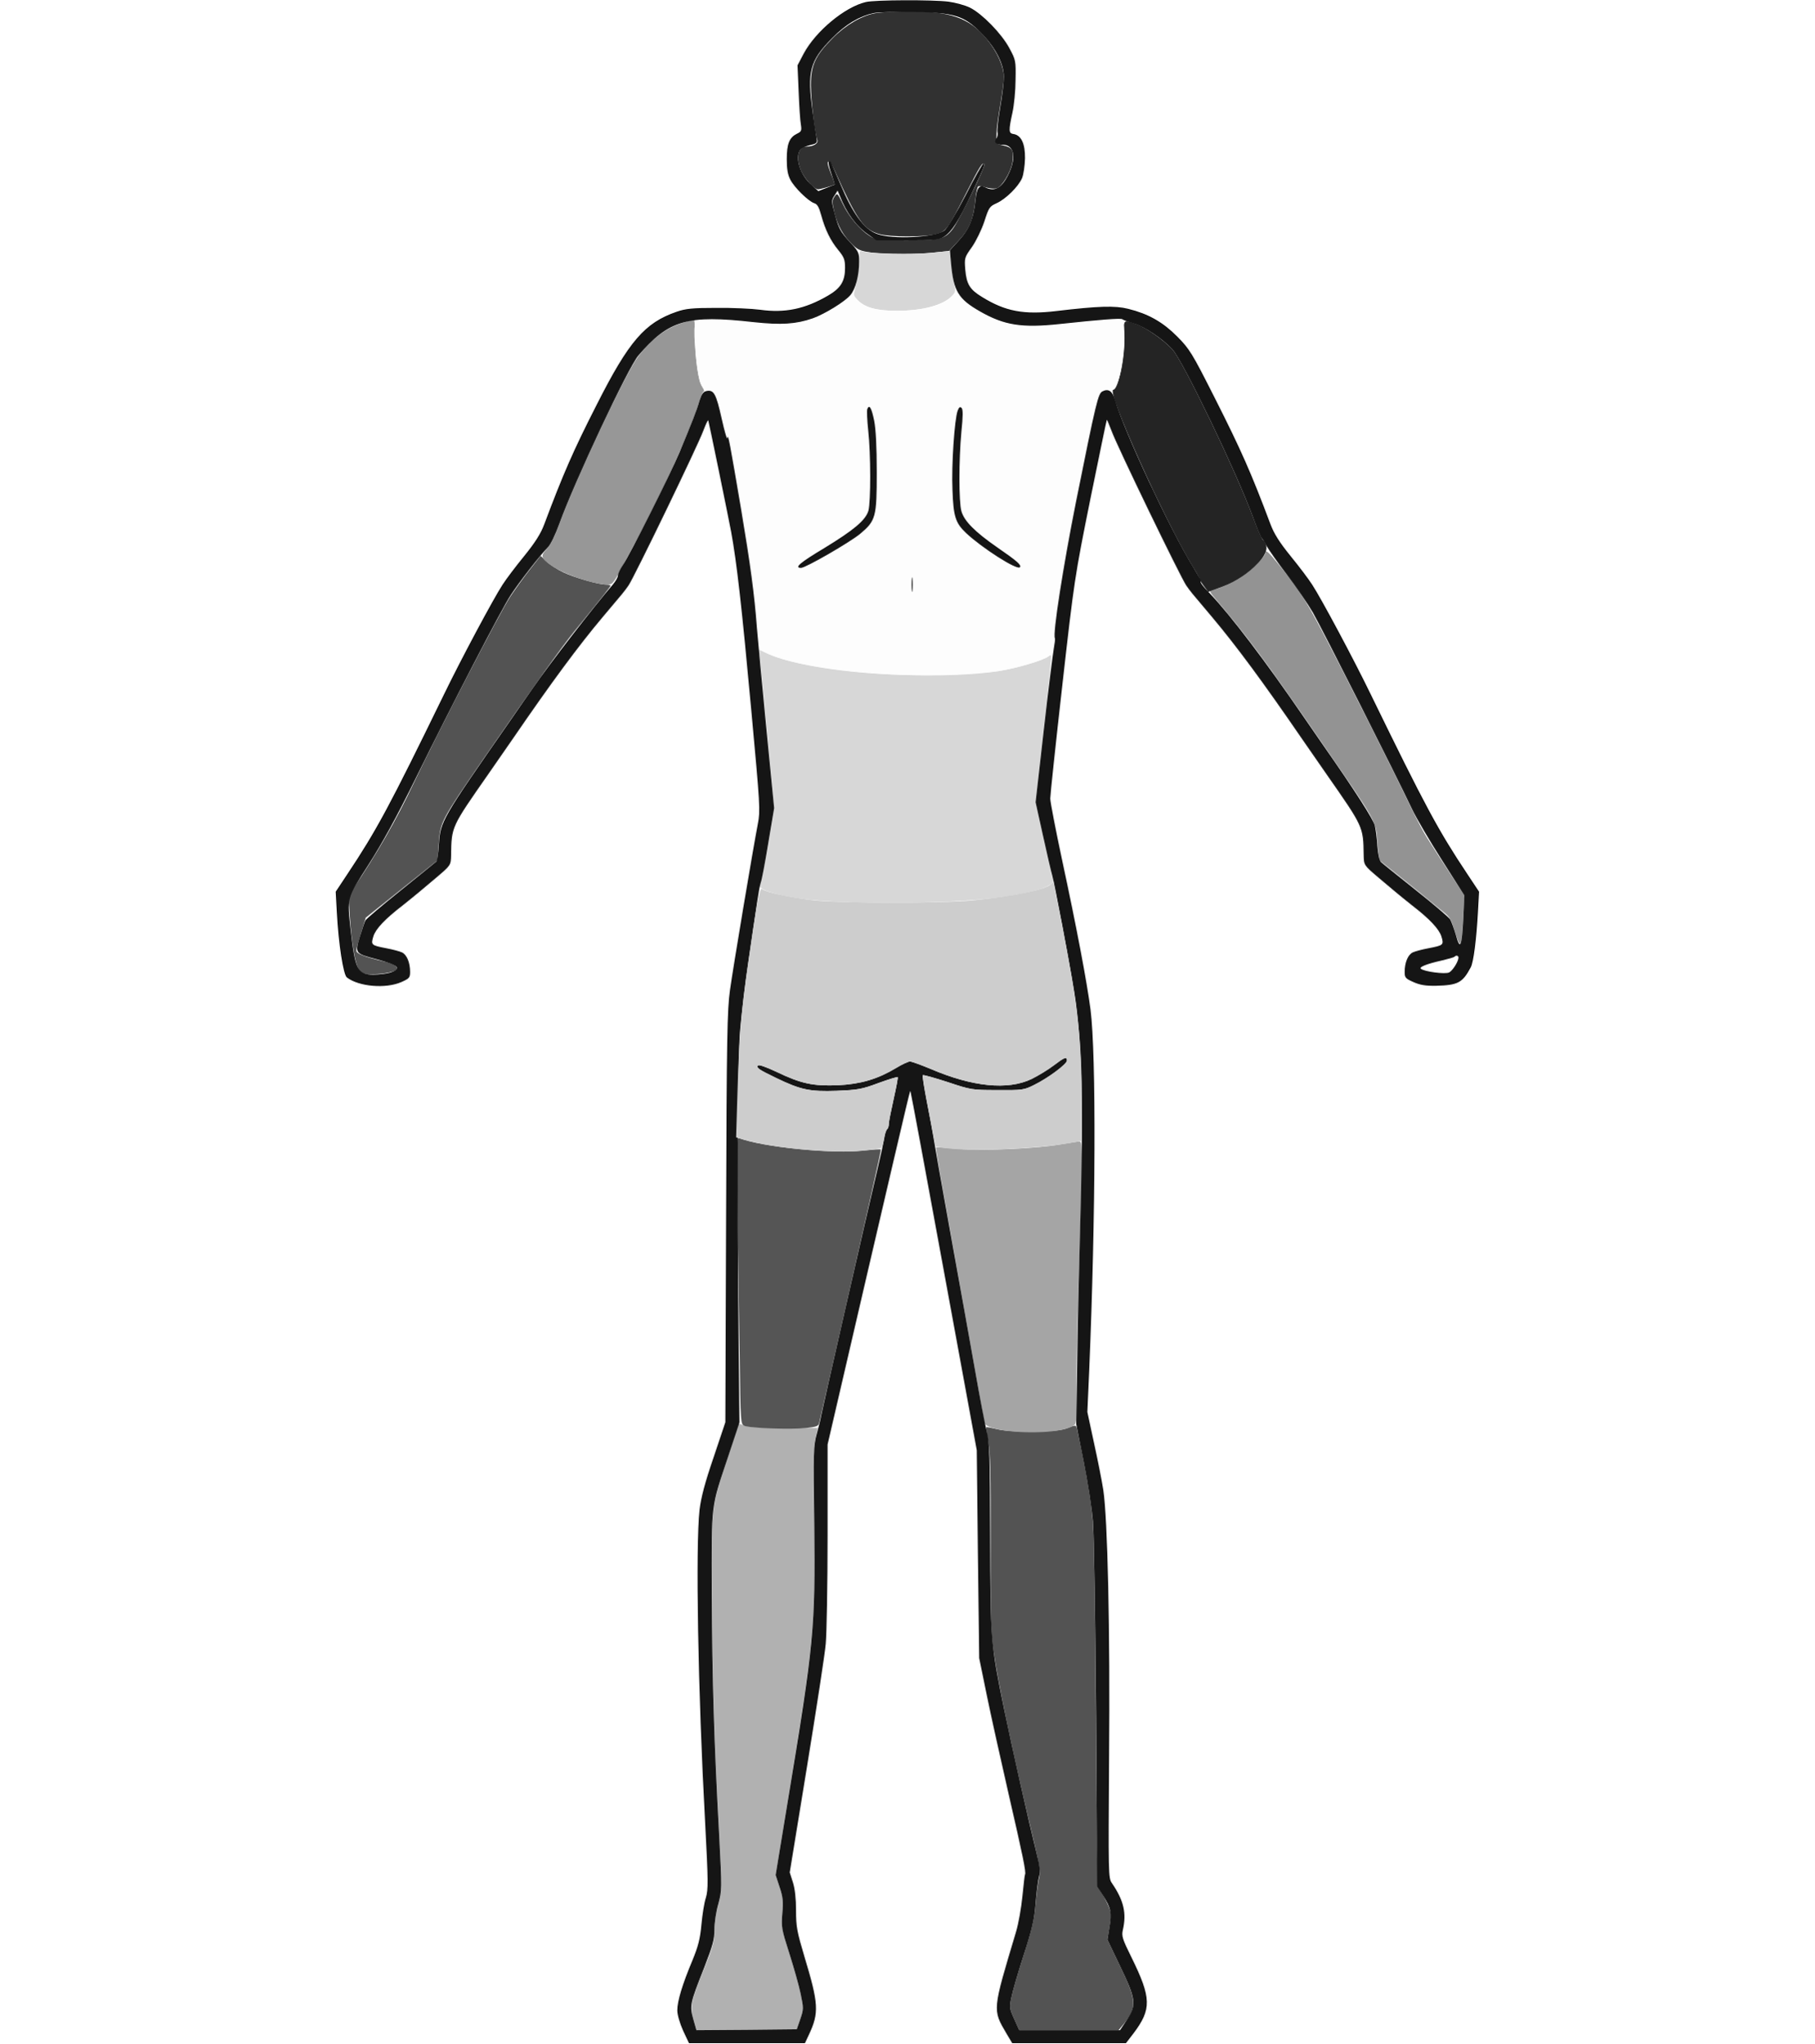
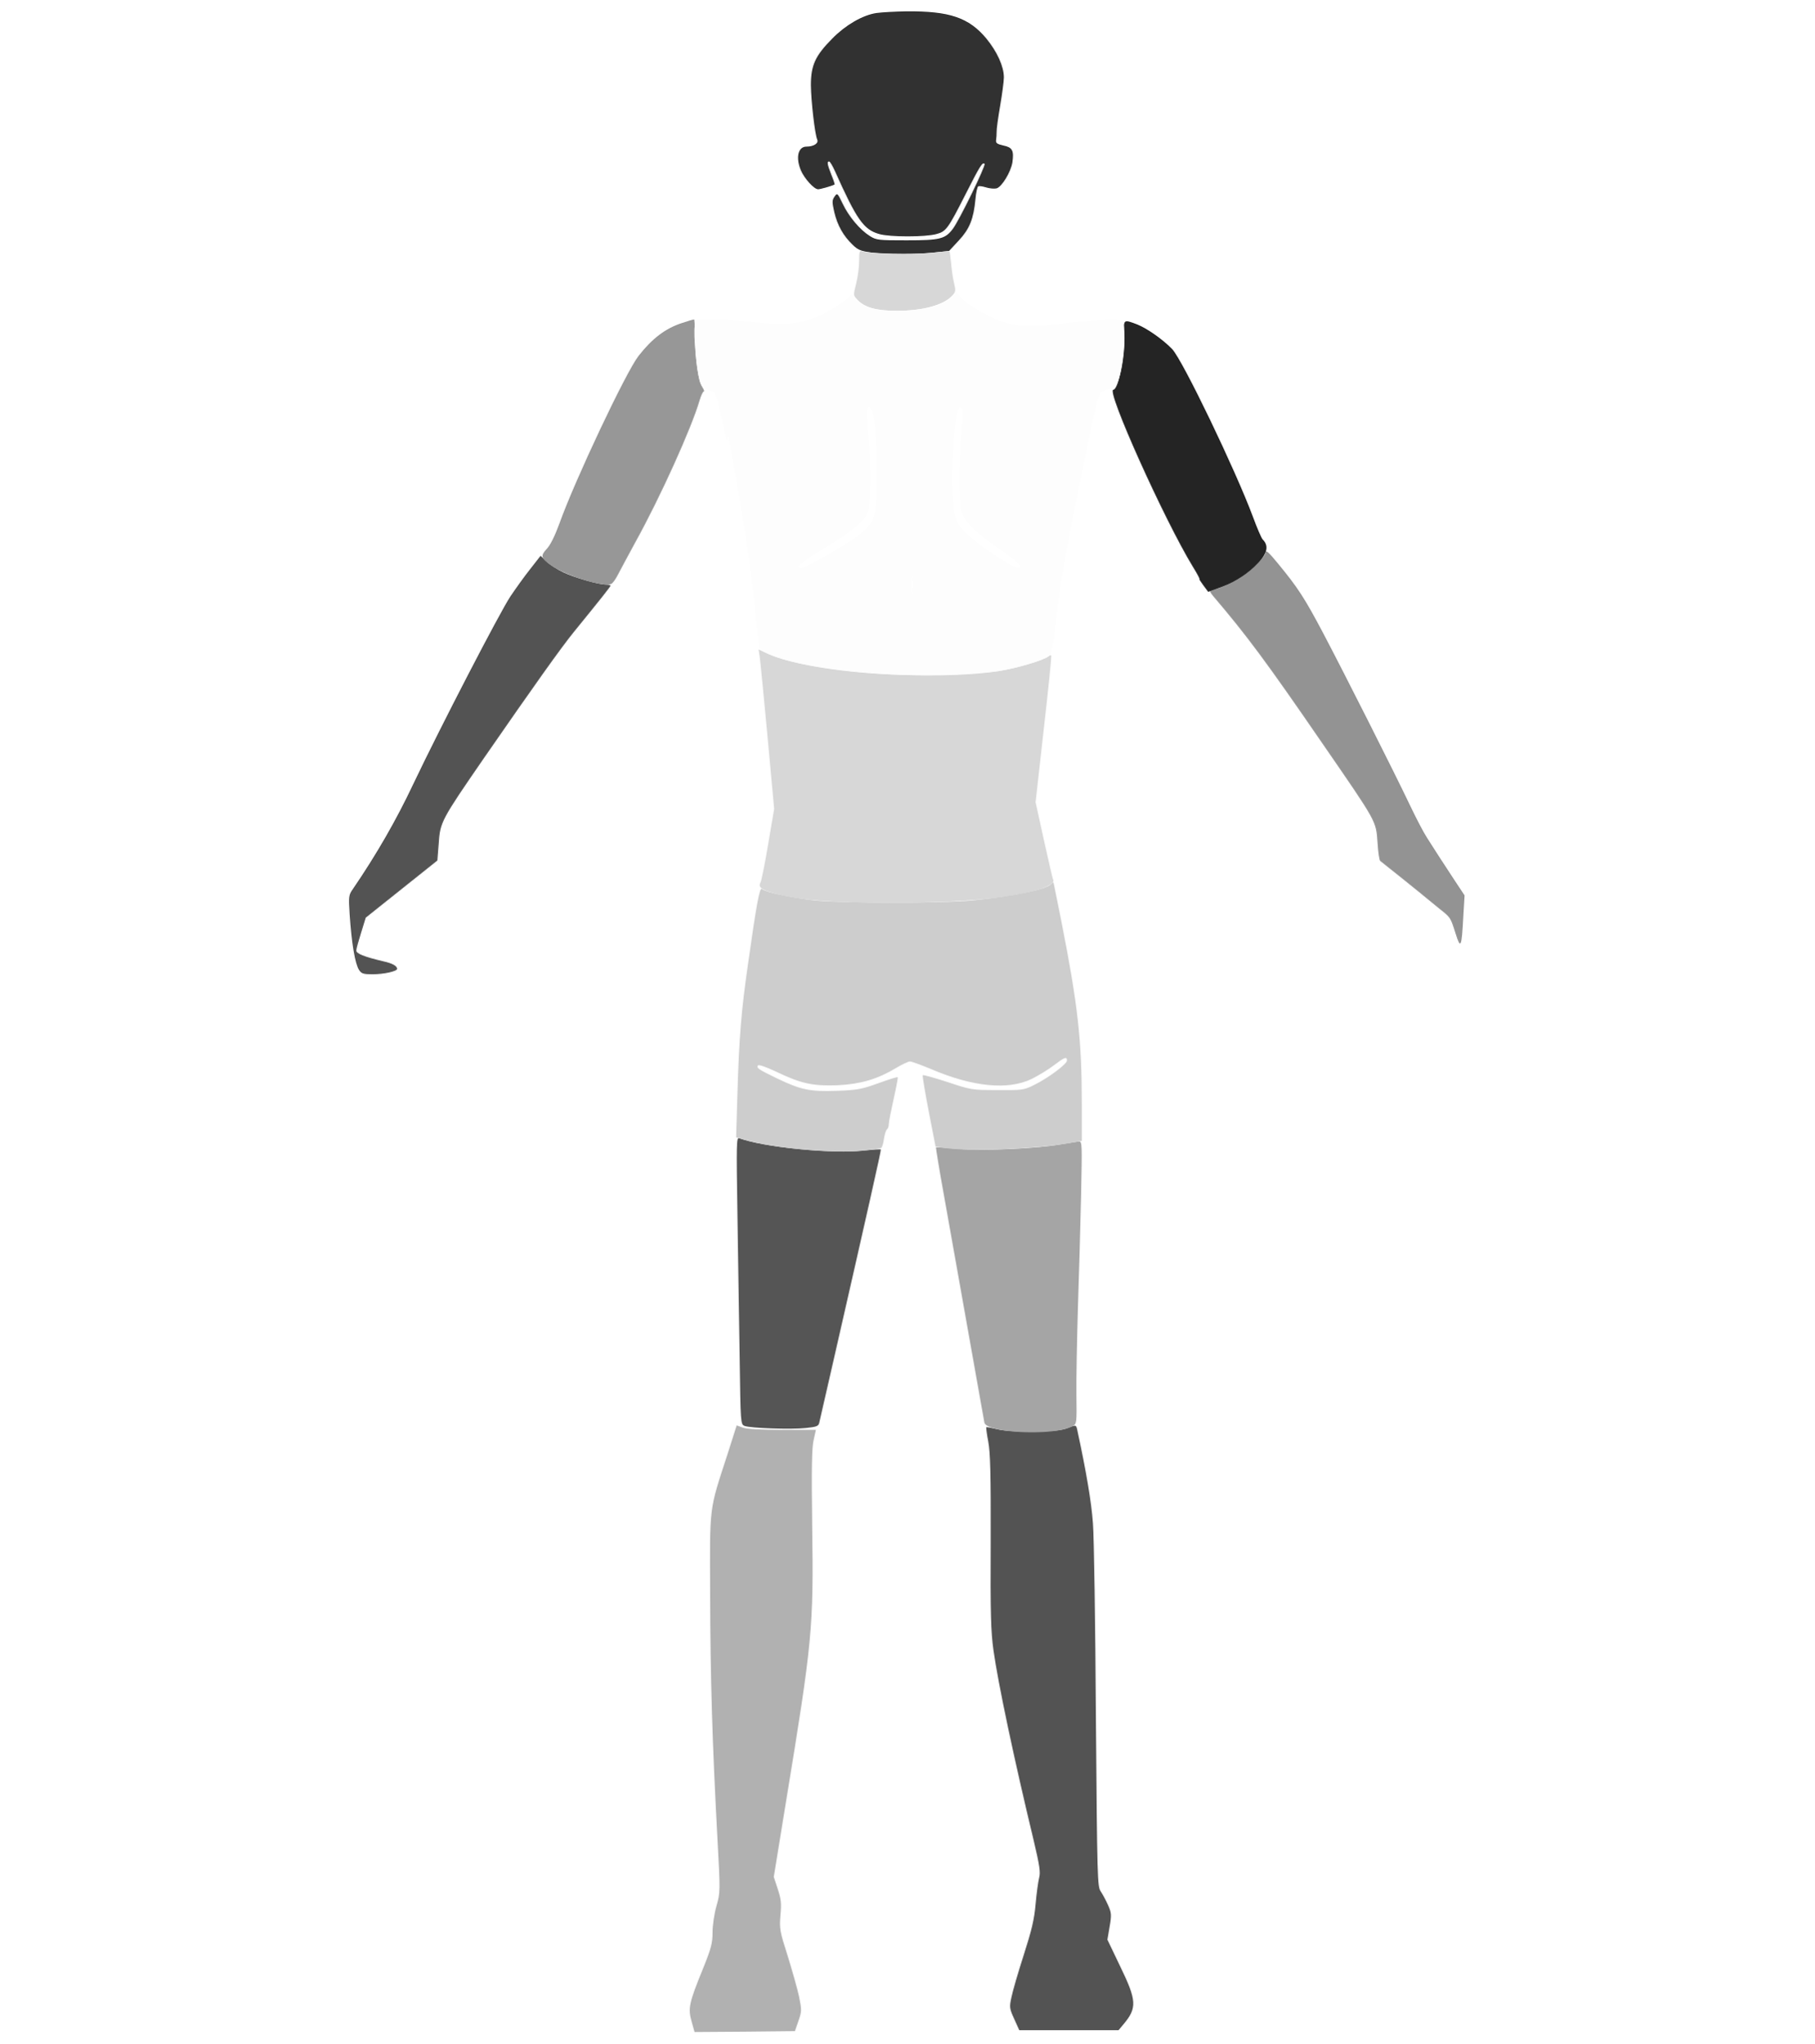
<svg xmlns="http://www.w3.org/2000/svg" width="978" height="1101" viewBox="0 0 978 1101" version="1.1">
  <path d="M 285.6 306.8 C 282.5 310.7 277.8 317.3 275.1 321.3 C 269.3 330 237.2 392 222.7 422.5 C 213.6 441.8 202.9 460.4 190.2 479 C 187.9 482.3 187.8 483 188.4 492.5 C 189.5 508.5 191.3 519.3 193.5 522.7 C 194.8 524.7 195.9 525 200.8 525 C 206.9 525 214 523.4 214 522.1 C 214 520.5 211.5 519.1 206.5 518 C 196.4 515.6 192 513.9 192 512.2 C 192 511.3 193.2 507 194.6 502.6 L 197.1 494.5 L 216.4 479.1 L 235.7 463.7 L 236.4 454.8 C 237.2 442.9 237.6 442.2 260.8 408.5 C 288 369.2 302.3 349.1 309.2 340.6 C 324.5 321.8 329 316.1 329 315.6 C 329 315.3 327.9 315 326.7 315 C 322.6 315 309.7 311.3 303.6 308.4 C 300.4 306.9 296.3 304.3 294.6 302.6 L 291.3 299.5 L 285.6 306.8" stroke="none" fill="#535353" id="MACRO_BP_FOREARM" fill-rule="evenodd" />
  <path d="M 574.5 769.8 C 569.2 771.9 544.8 772.1 537.2 770.1 C 534.3 769.4 531.7 768.9 531.5 769.1 C 531.4 769.3 531.8 772.9 532.6 776.9 C 533.7 782.8 534 794.4 533.9 830.9 C 533.7 869.8 534 879.4 535.4 889.3 C 537.9 907.3 546.7 948.7 557.1 991.9 C 560.3 1005.5 560.8 1008.9 560 1011.9 C 559.5 1013.9 558.6 1020.3 558.1 1026 C 557.4 1034.3 556 1040.1 551.7 1053.5 C 548.7 1062.8 545.7 1073.1 545.1 1076.2 C 543.9 1081.6 544 1082.3 546.6 1088 L 549.3 1094 L 576 1094 L 602.8 1094 L 605.4 1090.9 C 612.9 1082 612.7 1078.1 603.5 1059.2 L 596.8 1045.2 L 598 1038.2 C 599.1 1031.8 599 1030.7 597.1 1026.5 C 596 1024 594.2 1020.7 593.2 1019.2 C 591.4 1016.6 591.3 1012.6 590.6 925.5 C 590.3 875.5 589.6 828.3 589 820.8 C 588.2 809.5 585.4 792.9 580.5 770.3 C 579.9 767.7 579.9 767.7 574.5 769.8" stroke="none" id="MACRO_BP_LOWER_LEG" fill="#535353" fill-rule="evenodd" />
-   <path d="M 367.7 174 C 358.8 176.8 351.4 182.4 344.1 191.8 C 337.3 200.5 309.8 258.8 301.5 282 C 299.1 288.6 296.6 293.7 294.7 295.7 C 291.1 299.5 291.5 300.9 297.2 304.8 C 305.4 310.3 324.9 316.4 329.3 314.7 C 330.2 314.4 331.9 311.9 333.2 309.3 C 334.6 306.7 338.7 298.9 342.5 292 C 355.9 267.8 372.7 230.6 377 215.8 C 377.8 213.1 378.8 211 379.2 211 C 379.7 211 379.4 210 378.6 208.8 C 376.4 205.3 374.7 194.6 374.6 182.8 C 374.6 176.8 374.3 172 374 172.1 C 373.7 172.1 370.9 172.9 367.7 174" stroke="none" fill="#979797" fill-rule="evenodd" />
-   <path d="M 393 782.8 C 383 813.5 383.5 809.6 383.7 858.5 C 383.8 903.3 384.9 939 387.6 989.1 C 389.2 1018.5 389.2 1018.7 387.1 1026.1 C 385.9 1030.3 385 1036.6 385 1040.3 C 385 1046 384.3 1048.8 379.9 1059.7 C 372.3 1078.3 371.7 1081.2 373.7 1088.3 L 375.3 1094 L 402.3 1093.8 L 429.4 1093.5 L 431.3 1088 C 433.1 1082.8 433.1 1082.2 431.6 1074.8 C 430.7 1070.6 427.9 1060.8 425.5 1053 C 421.2 1039.6 421 1038.3 421.6 1031 C 422.2 1024.6 421.9 1022.2 420.1 1016.8 L 418 1010.4 L 424.5 970.4 C 438.8 883.4 439.5 876.3 438.7 821.4 C 438.3 790.4 438.5 778.9 439.5 774.9 L 440.7 769.5 L 422.6 769.5 C 411.1 769.5 403.3 769.1 401.3 768.3 L 398 767.1 L 393 782.8" stroke="none" fill="#b1b1b1" fill-rule="evenodd" id="MACRO_BP_LOWER_LEG" />
+   <path d="M 367.7 174 C 358.8 176.8 351.4 182.4 344.1 191.8 C 337.3 200.5 309.8 258.8 301.5 282 C 299.1 288.6 296.6 293.7 294.7 295.7 C 291.1 299.5 291.5 300.9 297.2 304.8 C 305.4 310.3 324.9 316.4 329.3 314.7 C 330.2 314.4 331.9 311.9 333.2 309.3 C 334.6 306.7 338.7 298.9 342.5 292 C 355.9 267.8 372.7 230.6 377 215.8 C 377.8 213.1 378.8 211 379.2 211 C 379.7 211 379.4 210 378.6 208.8 C 376.4 205.3 374.7 194.6 374.6 182.8 C 374.6 176.8 374.3 172 374 172.1 C 373.7 172.1 370.9 172.9 367.7 174" stroke="none" fill="#979797" fill-rule="evenodd" id="MACRO_BP_UPPER_ARM" />
+   <path d="M 392 783.8 C 382 814.5 382.5 810.6 382.7 859.5 C 382.8 904.3 383.9 940 386.6 990.1 C 388.2 1019.5 388.2 1019.7 386.1 1027.1 C 384.9 1031.3 384 1037.6 384 1041.3 C 384 1047 383.3 1049.8 378.9 1060.7 C 371.3 1079.3 370.7 1082.2 372.7 1089.3 L 374.3 1095 L 401.3 1094.8 L 428.4 1094.5 L 430.3 1089 C 432.1 1083.8 432.1 1083.2 430.6 1075.8 C 429.7 1071.6 426.9 1061.8 424.5 1054 C 420.2 1040.6 420 1039.3 420.6 1032 C 421.2 1025.6 420.9 1023.2 419.1 1017.8 L 417 1011.4 L 423.5 971.4 C 437.8 884.4 438.5 877.3 437.7 822.4 C 437.3 791.4 437.5 779.9 438.5 775.9 L 439.7 770.5 L 421.6 770.5 C 410.1 770.5 402.3 770.1 400.3 769.3 L 397 768.1 L 392 783.8" stroke="none" fill="#b1b1b1" fill-rule="evenodd" id="MACRO_BP_LOWER_LEG" />
  <path d="M 682 297.9 C 682 299.9 674.5 307.3 668.7 311.1 C 665.5 313.2 660.5 315.6 657.7 316.6 C 654.8 317.5 652.4 318.4 652.2 318.5 C 652 318.7 652.7 319.9 653.8 321.2 C 671.8 342.3 682.3 356.4 712.6 400.5 C 742.5 443.9 741.5 442.1 742.4 454.4 C 742.7 459.4 743.4 463.6 743.8 463.9 C 744.8 464.6 769.3 484.3 770 485 C 770.3 485.3 772.8 487.3 775.5 489.5 C 781.8 494.5 781.6 494.1 784.4 502.9 C 787.2 511.8 787.7 510.7 788.6 494 L 789.3 482.5 L 784 474.5 C 781.1 470.1 777.3 464.3 775.5 461.5 C 773.8 458.8 770.9 454.3 769.1 451.5 C 767.3 448.8 763.3 441.1 760.2 434.6 C 751.6 416.5 724.6 363 713 341 C 703.1 322.3 699.5 316.7 688.6 303.5 C 683.6 297.4 682 296 682 297.9" stroke="none" fill="#939393" fill-rule="evenodd" id="MACRO_BP_FOREARM" />
  <path d="M 472.4 7 C 465 8.1 455.7 13.4 448.4 20.9 C 439.3 30.1 437 35.2 437 45.9 C 437.1 54.6 439.1 72.1 440.4 75.2 C 441.3 77.2 438.5 79 434.6 79 C 430.1 79 428.7 84.9 431.6 91.8 C 433.4 96.1 438.7 102 440.9 102 C 442 102 448.4 100.2 449.8 99.4 C 449.9 99.3 449.2 96.9 448 94.1 C 445.8 88.5 445.6 87 446.8 87 C 447.3 87 448.7 89.4 450 92.3 C 461.7 118.4 465.4 123.7 473.8 126.1 C 479.5 127.8 498.8 127.8 504.7 126.1 C 509.9 124.7 510.9 123.3 520.5 104.4 C 528.2 89.2 529.5 87.2 530.6 88.3 C 531.4 89.1 516.9 118.9 513.5 123.3 C 509.4 128.8 506.5 129.5 488.5 129.5 C 473.5 129.5 472.3 129.4 468.8 127.2 C 463.5 123.9 457.4 116.7 454.1 109.7 C 451.3 103.9 451.2 103.8 449.7 106 C 448.4 107.9 448.4 108.9 449.6 114.3 C 451.3 121.5 454.5 127.1 459.4 131.8 C 462.3 134.7 464 135.3 469.7 136.1 C 478.2 137.2 493 137.2 503.5 136.1 L 511.5 135.2 L 516.7 129.6 C 522.5 123.4 524.7 118 525.7 107.2 C 526 103.8 526.7 100.7 527.2 100.4 C 527.6 100.1 529.6 100.4 531.5 101 C 533.4 101.6 535.9 101.8 537.1 101.5 C 540 100.6 544.8 92.6 545.6 87.5 C 546.5 81.1 545.6 79.4 540.7 78.4 C 537.3 77.6 536.6 77.1 536.8 75.5 C 537 74.4 537.1 72.4 537.1 71.1 C 537 69.8 537.9 63.4 539 57 C 540.1 50.6 541 43.7 541 41.7 C 541 35.8 537.4 27.9 531.6 20.8 C 522.2 9.5 511.7 5.9 488.5 6.1 C 482.4 6.2 475.2 6.6 472.4 7" stroke="none" fill="#313131" fill-rule="evenodd" id="MACRO_BP_FACE" />
  <path d="M 397.4 653.6 C 397.7 676.1 398.3 710.9 398.6 731 C 399.1 767.3 399.1 767.5 401.3 768.4 C 404.4 769.6 426.5 770.4 434.4 769.5 C 440.1 768.9 441.1 768.5 441.5 766.7 C 441.8 765.5 445.2 750.6 449.1 733.5 C 467.6 652.4 475 619.6 474.7 619.4 C 474.5 619.2 470.2 619.5 465 620 C 447.8 621.8 410.8 618.1 398.3 613.3 C 396.9 612.7 396.8 616.5 397.4 653.6" stroke="none" fill="#555555" fill-rule="evenodd" id="MACRO_BP_UPPER_LEG" />
  <path d="" stroke="none" fill="#c7c7c7" fill-rule="evenodd" />
  <path d="M 463 140.6 C 463 143.8 462.3 149.2 461.4 152.8 C 459.8 159.1 459.8 159.2 462 161.6 C 466 165.7 472.4 167.5 483.5 167.5 C 497.7 167.4 508.6 164.4 513.4 159.1 C 515 157.3 515.1 156.5 514.2 152.8 C 513.6 150.4 512.9 145.6 512.6 142.1 C 512.2 138.6 511.9 135.6 511.7 135.4 C 511.6 135.3 507.2 135.6 502 136.2 C 492.5 137.2 468 136.7 464.7 135.4 C 463.2 134.9 463 135.5 463 140.6" stroke="none" fill="#d7d7d7" id="MACRO_BP_NECK" fill-rule="evenodd" />
  <path d="M 409.4 353.8 C 409.7 355.8 411.6 375.1 413.6 396.7 L 417.2 435.9 L 414 454.7 C 412.3 465 410.4 474.3 409.9 475.4 C 408.3 478.2 410.4 479.7 419.2 481.9 C 432.1 485.2 449.5 486.5 481.5 486.4 C 518.3 486.4 543.5 484.1 559.7 479.4 C 564.9 477.9 568.4 475.5 567.6 474.1 C 567.3 473.7 565.1 464.1 562.6 452.8 L 558.1 432.3 L 562.5 392.9 C 565 371.3 566.8 353.4 566.5 353.2 C 566.3 352.9 565.5 353.2 564.8 353.8 C 562.3 355.8 547.9 360.1 538.3 361.6 C 532.9 362.4 519.5 363.4 508.5 363.7 C 471.4 364.8 431.4 360 414.2 352.4 L 408.8 350 L 409.4 353.8" stroke="none" id="MACRO_BP_ABDOMEN" fill="#d7d7d7" fill-rule="evenodd" />
-   <path d="" stroke="none" fill="#2b2b2b" fill-rule="evenodd" />
-   <path d="" stroke="none" fill="#d2d2d2" fill-rule="evenodd" />
-   <path d="M 572.5 616.5 C 559.6 618.9 529.7 620.3 516.6 619.1 C 510 618.5 504.5 618.1 504.4 618.3 C 504.3 618.4 506.1 629.8 508.6 643.5 C 517.2 691.8 530.1 764.5 530.5 766.6 C 531.7 772.3 568.2 773.9 577.9 768.6 C 580.3 767.3 580.3 767.2 580.1 751.4 C 580 742.7 580.4 721.8 580.9 705 C 581.5 688.2 582.2 661.1 582.6 644.8 C 583.2 616.1 583.2 615 581.4 615.1 C 580.3 615.2 576.4 615.8 572.5 616.5" stroke="none" fill="#a5a5a5" fill-rule="evenodd" />
+   <path d="M 572.5 616.5 C 559.6 618.9 529.7 620.3 516.6 619.1 C 510 618.5 504.5 618.1 504.4 618.3 C 504.3 618.4 506.1 629.8 508.6 643.5 C 517.2 691.8 530.1 764.5 530.5 766.6 C 531.7 772.3 568.2 773.9 577.9 768.6 C 580.3 767.3 580.3 767.2 580.1 751.4 C 580 742.7 580.4 721.8 580.9 705 C 581.5 688.2 582.2 661.1 582.6 644.8 C 583.2 616.1 583.2 615 581.4 615.1 C 580.3 615.2 576.4 615.8 572.5 616.5" stroke="none" fill="#a5a5a5" id="MACRO_BP_UPPER_LEG" fill-rule="evenodd" />
  <path d="M 605.8 180.2 C 606.4 191.4 602.7 210 600 210 C 595.9 210 627.6 280.4 642.8 305.3 C 645.1 309 646.7 312 646.4 312 C 646.1 312 647.1 313.5 648.5 315.4 L 651.1 318.9 L 656.7 316.9 C 664 314.4 670.3 310.7 675.8 305.6 C 682.8 299.1 684.3 294.5 680.5 290.7 C 679.8 290 677.4 284.4 675.2 278.4 C 665.9 253.4 637.4 194.1 631.7 188.1 C 626.7 182.9 618.1 176.9 612.8 174.8 C 605.4 172 605.5 172 605.8 180.2" stroke="none" fill="#242424" id="MACRO_BP_UPPERARM" fill-rule="evenodd" />
  <path d="M 513.4 159.2 C 508.6 164.4 497.6 167.4 483.5 167.5 C 471.9 167.5 465.5 165.6 461.6 161 C 459.4 158.3 459.1 158.2 457.8 159.7 C 455.6 162.4 445.1 168.8 439.4 171 C 429.4 174.7 421.6 175.3 406.6 173.6 C 399.2 172.7 389 172 384.1 172 L 375.1 172 L 374.4 175.8 C 373.6 179.8 375.4 199.2 377 205.1 C 377.8 208 378.8 209 381.9 210.2 C 385.8 211.7 385.8 211.8 387.9 221.1 C 389 226.3 390.4 232.3 390.9 234.5 C 391.6 237.6 391.8 237.9 392 236 C 392.3 232.7 392.9 235.8 399 272 C 403.3 297.2 405.2 311.4 408.6 344.8 C 409.2 350.2 409.2 350.2 414.3 352.5 C 436.6 362.3 502.5 367.2 538.2 361.6 C 548.2 360 562.1 355.9 565.3 353.5 C 566.9 352.4 567.6 348.6 569.6 330.8 C 571.3 315.2 574.2 298.4 580.4 268 C 592.2 210.1 591.6 212.3 595 210.5 C 596.6 209.7 598.5 209.3 599.3 209.6 C 602.3 210.7 606 195.4 606 182.1 C 606 177.9 605.6 173.9 605.1 173.1 C 604.1 171.5 591.2 172.1 570 174.6 C 556 176.3 547.8 175.9 539.2 172.9 C 531.8 170.4 520.9 163.8 517.7 160.1 L 515.2 157.1 L 513.4 159.2 M 467.5 220.3 C 467.1 221.1 467.3 226.7 467.9 232.6 C 469.3 246.2 469.3 270.3 468 275.2 C 466.5 280.3 460.2 285.6 444.1 295.4 C 431 303.3 427.8 306 431.7 306 C 434.3 306 457.8 292.4 463.5 287.7 C 472 280.5 472.5 278.7 472.5 254 C 472.4 233.4 471.3 221.9 469 219.6 C 468.4 219 467.8 219.2 467.5 220.3 M 516.1 221.3 C 514.4 225.8 512.7 249.8 513.2 263.4 C 513.8 278.3 514.8 281.6 520.6 287.2 C 529.2 295.3 548 307.3 549.6 305.7 C 550.8 304.6 547.9 302.1 537.4 294.9 C 525.6 286.8 519.6 280.8 518.1 275.4 C 516.7 270.3 516.7 249.3 518.1 233.4 C 518.9 224.4 518.9 220.5 518.2 219.8 C 517.4 219 516.8 219.4 516.1 221.3 M 491.3 315 C 491.3 319.7 491.5 321.6 491.7 319.3 C 491.9 316.9 491.9 313.1 491.7 310.8 C 491.5 308.4 491.3 310.3 491.3 315" stroke="none" fill="#fdfdfd" id="MACRO_BP_CHEST" fill-rule="evenodd" />
-   <path d="" stroke="none" fill="#898989" fill-rule="evenodd" />
-   <path d="" stroke="none" fill="#4e4e4e" fill-rule="evenodd" />
-   <path d="M 466.6 1.1 C 455.2 3.8 439.6 16.8 433.1 28.9 L 429.8 35.2 L 430.4 49.4 C 430.7 57.1 431.2 65.1 431.6 67.1 C 432.1 70.4 431.9 70.9 429.4 72.1 C 425.4 74.1 424 77.5 424 85.8 C 424 91 424.5 94.1 425.9 96.8 C 428.1 101.1 435.6 108.4 438.8 109.5 C 440.4 109.9 441.4 111.7 442.5 115.8 C 444.7 123.8 447.5 129.6 451.8 134.8 C 454.9 138.6 455.4 139.9 455.4 144.4 C 455.4 151.5 453.1 155.3 446.2 159.3 C 433.8 166.5 423 168.8 409.6 166.9 C 405.1 166.3 394.5 165.8 386 165.9 C 373.1 165.9 369.5 166.3 364.6 168 C 347.5 173.9 338.9 183.8 321.6 218 C 309 242.7 303.5 255.3 293.3 282.5 C 291.4 287.6 288.4 292.3 282.5 299.6 C 278 305.1 272.7 312.1 270.8 315.1 C 266 322.4 248.6 354.9 239.1 374.5 C 210 434.2 203 447.3 187.2 471 L 180.9 480.5 L 181.5 491.5 C 182.4 508.6 185 525.2 186.9 526.7 C 193.4 531.7 207.9 532.9 216.3 529.2 C 220.6 527.3 221 526.8 221 523.7 C 221 518.7 219.2 514.4 216.6 513.2 C 215.3 512.6 211.5 511.6 208.3 511 C 200 509.4 199.8 509.2 201.2 504.6 C 202.4 500.6 207.5 495.2 217 487.9 C 220 485.5 224.1 482.2 226.1 480.5 C 228 478.9 232 475.5 234.9 473.1 C 242.9 466.3 243 466.3 243.1 460.7 C 243.3 445.4 243.3 445.6 262.9 417.5 C 266.7 412 273 403 276.7 397.6 C 297 368 311.6 348.2 324.8 332.5 C 336.4 318.8 336.3 318.9 338.7 315.5 C 341.6 311.4 376.3 239.7 379.1 231.9 C 380.4 228.5 381.5 226.1 381.7 226.6 C 382.2 228.3 392.1 276.5 394 286.5 C 397 302.8 399.7 326.3 404.9 383 C 409.6 434.2 409.8 436.8 408.4 444 C 405.8 457.4 395.1 521.2 393.4 533.5 C 391.9 544.1 391.6 558.8 391.3 656 L 390.9 766.4 L 384.5 785.5 C 379.8 799.2 377.8 807 377 813.5 C 374.8 833.4 376.1 910.8 380 982.1 C 381.7 1014.2 381.7 1018.2 380.4 1022.6 C 379.5 1025.3 378.5 1031.8 378 1037.1 C 377.3 1044.8 376.3 1048.7 373.1 1056.5 C 367.7 1069.4 365 1078.3 365 1083.3 C 365 1085.7 366.3 1090.1 368.1 1094.2 L 371.3 1101 L 402.5 1101 L 433.8 1101 L 435.9 1096.5 C 441.5 1084.6 441.2 1079.8 433.5 1054.3 C 429.5 1040.9 429 1038.2 429 1029.5 C 429 1023.1 428.4 1017.8 427.3 1014.3 L 425.6 1009 L 434.9 952 C 440 920.7 444.6 890.9 445 885.8 C 445.5 880.7 446 854.4 446 827.4 L 446 778.4 L 467 687.9 C 492.4 578.9 490.3 587.9 490.7 588.3 C 490.9 588.5 499 632.1 508.7 685.1 L 526.4 781.5 L 527 837.5 L 527.7 893.5 L 531.9 914 C 534.2 925.3 539.5 948.9 543.5 966.5 C 551.2 999.9 553.1 1009.1 552.4 1010.1 C 552.2 1010.4 551.6 1015.7 551 1021.8 C 550.4 1027.9 548.9 1036.6 547.5 1041.2 C 534.8 1083.6 534.8 1082.8 542.4 1095.8 L 545.5 1101 L 576.1 1101 L 606.8 1101 L 610.8 1095.8 C 620.7 1082.7 620.6 1076.7 609.7 1054.6 C 604.9 1044.9 604.4 1043.3 605.1 1040.1 C 607.2 1031 605.7 1024.2 599.2 1014.7 C 597.3 1012 597.3 1009.7 597.7 947.7 C 598.3 878.1 596.9 818.4 594.6 803 C 593.8 797.8 591.5 786.2 589.5 777.2 L 586 760.9 L 587 738.2 C 590.5 655.3 590.8 568.4 587.7 544 C 585.7 528.8 580.3 500.2 572.4 463.5 C 568.9 447.1 566 432.1 566 430.3 C 566 428.5 568.9 401.1 572.5 369.3 C 578.9 312.6 579.2 310.7 587.6 269 C 592.4 245.6 596.3 226.4 596.5 226.2 C 596.6 226.1 597.7 228.7 599 232.1 C 601.7 239.8 636.4 311.4 639.3 315.5 C 641.7 318.9 641.6 318.8 653.2 332.5 C 666.4 348.2 681 368 701.3 397.6 C 705 403 711.3 412 715.1 417.5 C 734.7 445.6 734.7 445.4 734.9 460.7 C 735 466.3 735.1 466.3 743.1 473.1 C 746 475.5 750 478.9 751.9 480.5 C 753.9 482.2 758 485.5 761 487.9 C 770.5 495.2 775.5 500.6 776.8 504.6 C 778.2 509.2 778 509.4 769.7 511 C 766.5 511.6 762.7 512.6 761.4 513.2 C 758.8 514.4 757 518.7 757 523.7 C 757 526.8 757.4 527.3 761.7 529.2 C 765.3 530.8 768.3 531.3 773.9 531.2 C 785.7 530.9 788.2 529.6 792.6 521.3 C 794.1 518.7 795.7 506.1 796.5 491.5 L 797.1 480.5 L 790.8 471 C 775 447.3 768 434.2 738.9 374.5 C 729.4 354.9 712 322.4 707.2 315.1 C 705.3 312.1 700 305.1 695.5 299.6 C 689.6 292.3 686.6 287.6 684.7 282.5 C 674.3 254.8 668.9 242.6 654.9 214.9 C 642.4 190.1 641.1 188.1 634.5 181.4 C 626.8 173.6 618.9 169.1 608 166.4 C 600.9 164.6 591.8 164.9 569.3 167.6 C 551.8 169.7 541.8 167.8 529.2 160 C 522.6 156 520.9 153.1 520.2 145.3 C 519.7 139 519.8 138.7 523.8 133.1 C 526.1 129.8 529 123.8 530.5 119.3 C 532.9 111.8 533.3 111.2 537.1 109.5 C 542.1 107.2 548.8 100.6 550.8 96 C 551.6 94.1 552.3 89.3 552.4 85.3 C 552.5 77.3 550.3 72.8 546.1 72.2 C 543.6 71.8 543.5 70.5 545.6 60.8 C 546.5 56.8 547.3 48.8 547.3 43 C 547.5 32.8 547.4 32.3 544 26 C 539.8 18.1 529.3 7.4 522.7 4.1 C 520 2.8 514.9 1.4 511.2 0.9 C 502.5 -0.2 471.6 -0.1 466.6 1.1 M 471 7 C 463.1 8.7 455.8 13 448.4 20.6 C 436.4 32.7 434.9 38.6 437.9 60 C 439 67.4 440 74.4 440.2 75.4 C 440.4 77 439.7 77.5 436.5 78.2 C 434.3 78.7 431.9 79.8 431.3 80.7 C 428.2 84.8 431.2 94.4 437.4 99.7 L 441 103 L 445.3 101.3 C 447.6 100.4 449.6 99.6 449.8 99.5 C 449.9 99.4 449.1 96.7 448 93.5 C 446.2 88.3 446 85.7 447.6 87.2 C 447.9 87.5 450.2 92.9 452.9 99.2 C 459.5 115.1 465.6 123.4 472.5 126 C 480.8 129.2 503.8 128 509 124.2 C 510.4 123.1 515.3 115 520.4 105.2 C 525.2 95.7 529.6 88 530.1 88 C 531.2 88 530.7 89.4 523.8 104 C 516.9 118.7 512.8 125.1 508.6 127.6 C 505.9 129.3 503.3 129.5 488.9 129.5 L 472.3 129.5 L 468.1 126.5 C 461.4 121.9 456.2 114.9 452.4 105.1 L 451.4 102.7 L 449.7 105.4 C 448 107.9 448 108.4 450.1 116.1 C 452 123.1 453 124.9 457.6 130 C 462.7 135.4 463 136.1 463 140.8 C 463 148.4 461.1 155.7 458.3 159 C 455.4 162.5 444.5 169.2 438.1 171.5 C 428.9 174.7 421 175.2 406.3 173.6 C 370.3 169.5 360.3 172.5 344 191.6 C 338.4 198.2 309.5 259.7 301.5 282 C 299.2 288.3 296.7 293.5 295.1 295.1 C 291.5 298.6 279.8 313.6 275.2 320.7 C 270.3 328.1 243.5 379.8 224.1 419.2 C 213.7 440.3 205.9 454.5 198.6 465.9 C 186.7 484.5 187 483.3 189 501.5 C 191.4 522.6 192.7 525.1 201.1 525.2 C 204.2 525.2 208.3 524.7 210.3 524.1 C 216.8 521.9 214.9 520.1 203 516.9 C 191.3 513.8 191.2 513.7 193.9 504.8 C 195.1 500.8 196.5 496.8 196.9 496 C 197.3 495.2 206 487.8 216.1 479.7 C 226.2 471.5 234.8 464.6 235.2 464.2 C 235.6 463.8 236.2 459.7 236.5 455 C 237.4 442.4 237.9 441.6 274.7 388.7 C 279.7 381.4 285.4 373.3 287.2 370.7 C 296.1 357.8 320.6 326.1 330.1 315.2 C 331.7 313.3 333 311.1 333 310.1 C 333 309.2 334.2 306.7 335.6 304.6 C 339.5 298.9 361 256.1 366.3 243.5 C 373 227.4 375.5 221.1 377 215.8 C 378.1 212.3 379 211.1 380.7 210.7 C 384.7 209.9 385.9 212.1 388.9 225.5 C 390.5 232.7 391.9 237.4 392 236 C 392.3 233 393.4 239.1 399.4 274.5 C 404.3 303.6 406.6 320.5 407.9 338.2 C 408.4 344.4 410.7 368.9 413 392.5 L 417.2 435.5 L 414 454.5 C 412.3 464.9 410.5 474.4 410 475.5 C 409.6 476.6 408.8 480.9 408.2 485 C 407.6 489.1 405.5 503.3 403.6 516.4 C 401.6 529.5 399.5 547.3 398.8 555.9 C 397.5 572.8 397.2 638 398 717.5 L 398.5 766.5 L 392.7 784 C 382.9 813.5 383.5 808.5 383.6 859 C 383.8 904.6 384.8 938.4 387.6 989.5 C 389.1 1018.2 389.1 1018.6 387.1 1026 C 385.9 1030.1 385 1036.3 385 1039.8 C 385 1045.2 384.1 1048.4 379.6 1060 C 371.8 1079.7 371.6 1080.8 373.6 1088 L 375.3 1094 L 402.3 1093.8 L 429.4 1093.5 L 431.3 1088 C 433.1 1082.7 433.1 1082.2 431.5 1074.5 C 430.6 1070.1 427.8 1060.3 425.4 1052.7 C 421.2 1039.6 421 1038.4 421.6 1031.1 C 422.2 1024.6 421.9 1022.2 420.1 1016.8 L 418 1010.4 L 424.4 971.4 C 438.8 884.5 439.4 877.4 438.8 821.5 C 438.3 782 438.4 779.1 440.2 772.5 C 441.3 768.6 442.3 764.4 442.5 763 C 442.9 760.5 467.3 653.5 473 629.5 C 474.7 622.4 476.3 614.9 476.6 613 C 476.9 611.1 477.5 609.1 478.1 608.5 C 478.6 608 479 606.7 479 605.5 C 479 604.4 480.2 598.4 481.6 592.2 C 483 586 484 580.7 483.8 580.4 C 483.5 580.2 478.9 581.6 473.4 583.6 C 464.4 587 462.3 587.3 450.9 587.8 C 436.4 588.3 431.6 587.3 418.5 581 C 408.8 576.3 407.6 575.5 408.4 574.2 C 408.8 573.5 412.5 574.8 418.3 577.5 C 431.8 584 438.2 585.3 451.5 584.8 C 463.8 584.2 473 581.5 483.1 575.4 C 486.2 573.5 489.5 572 490.4 572 C 491.3 572 496.2 573.8 501.3 575.9 C 524.1 585.7 543.1 587.6 556 581.4 C 559.6 579.6 564.9 576.4 567.9 574.1 C 573.8 569.6 575 569.2 575 571.5 C 575 573.4 564.8 581 557.2 584.7 C 551.8 587.4 550.9 587.5 537.5 587.4 C 523.8 587.4 523.3 587.3 510.7 583.1 C 503.6 580.8 497.6 579.1 497.3 579.4 C 497 579.6 498 586.1 499.5 593.7 C 501 601.3 502.6 609.8 503 612.5 C 503.4 615.3 507.6 638.9 512.3 665 C 517 691.1 523 724.2 525.5 738.5 C 528 752.8 530.8 767.6 531.8 771.5 C 533.3 777.6 533.5 784.9 533.6 828 C 533.7 883.3 533.9 885.9 541.1 920.8 C 545.5 942.2 554.7 982.8 558.5 998.1 C 560.4 1005.6 560.7 1008.4 560 1011.1 C 559.4 1013.1 558.6 1019.6 558.1 1025.6 C 557.4 1034.5 556.2 1039.6 551.7 1053.5 C 548.7 1062.8 545.7 1073.1 545.1 1076.2 C 543.9 1081.6 544 1082.3 546.6 1088 L 549.3 1094 L 576.4 1094 L 603.6 1094 L 607.4 1088.3 C 612.6 1080.3 612.2 1077.2 603.5 1059.2 L 596.8 1045.2 L 597.9 1038.6 C 599.3 1030.8 598.7 1028.1 594.5 1021.5 L 591.3 1016.5 L 590.7 924.5 C 590.3 873.9 589.6 826.9 589 820 C 588.5 813.1 586.2 798.5 584 787.5 L 580 767.5 L 580.5 735.5 C 580.7 717.9 581.4 686.4 582 665.5 C 584 596.3 583.2 561.5 579 535 C 576.4 518.9 568.2 475.4 567 471.5 C 566.5 469.9 564.3 460.4 562.1 450.4 L 558.1 432.3 L 562.5 393.4 C 564.9 372 567.4 352.3 567.9 349.5 C 568.4 346.8 568.7 344.3 568.5 343.9 C 567.2 341.9 573 304.9 579.9 270.3 C 590.8 216 591.8 212.2 594.1 210.9 C 597.4 209.2 599.5 210.7 601 215.7 C 605.9 232.7 630.6 285.3 643 305.5 C 645.3 309.4 647.2 312.6 647.1 312.8 C 646.6 313.7 647.6 315.2 652.3 320.1 C 663.3 331.7 681.8 356 702.5 386.2 C 705.3 390.2 710.2 397.3 713.4 402 C 730.6 426.6 740 441.4 740.9 444.8 C 741.4 446.8 742.1 451.8 742.3 455.9 C 742.6 460.1 743.4 463.8 744.2 464.5 C 744.9 465.2 753.3 471.9 762.8 479.5 C 772.4 487.1 780.8 494.3 781.5 495.4 C 782.2 496.6 783.6 500.4 784.6 503.8 C 786.9 512.3 787.8 510.3 788.6 494.9 L 789.2 482.5 L 777.3 463.8 C 770.7 453.5 763.3 440.9 760.9 435.8 C 752.7 418.4 712.4 338.5 707.5 330 C 704.8 325.3 698.5 316.2 693.6 309.7 C 688.6 303.2 683.7 296.2 682.6 294.2 C 681.6 292.2 680.4 290.3 680 290 C 679.6 289.7 677.4 284.6 675.2 278.5 C 666 253.5 637.4 194.2 631.7 188.1 C 626.2 182.3 616.8 176 611 174.3 C 608 173.4 605.2 172.4 604.8 172 C 603.9 171.4 593.1 172.2 571.1 174.6 C 550.7 176.8 541.3 175.3 528.3 167.9 C 516.4 161.1 513.9 157 512.5 141.7 L 511.9 134.9 L 516.9 129.4 C 522.4 123.4 524.7 117.6 525.7 107.8 C 526.4 101.2 527.8 99.3 530.9 100.9 C 536.1 103.7 540.2 101.2 543.9 93 C 547.8 84.5 546.3 78 540.5 78 C 536.7 78 535.3 76.6 537 74.5 C 537.6 73.7 537.9 72.3 537.6 71.3 C 537.3 70.3 537.9 64.3 539 58 C 540.1 51.7 541 44.2 541 41.4 C 541 34.3 536.3 25.3 528.5 17.5 C 519.4 8.4 514.5 6.9 492.5 6.4 C 483.1 6.3 473.5 6.5 471 7 M 467.4 220.4 C 467.1 221.3 467.3 226.5 467.9 232 C 469.3 244.7 469.3 270.3 468 275.2 C 466.5 280.3 460.2 285.6 444.1 295.4 C 431.1 303.2 427.8 306 431.7 306 C 434.2 306 457.9 292.3 463.5 287.7 C 472 280.6 472.5 278.6 472.5 254.5 C 472.5 240.7 472 231.2 471.1 226.7 C 469.7 219.8 468.5 217.7 467.4 220.4 M 516.1 221.3 C 514.4 225.8 512.7 250.8 513.3 264 C 513.8 278.3 514.9 281.8 520.6 287.2 C 529.2 295.3 548 307.3 549.6 305.7 C 550.7 304.6 548.4 302.5 537.5 295 C 525.4 286.6 519.6 280.8 518.1 275.4 C 516.7 270.3 516.7 247.9 518.1 232.8 C 519 224.1 519 220.6 518.2 219.8 C 517.4 219 516.8 219.4 516.1 221.3 M 491.3 315 C 491.3 318.6 491.5 320 491.7 318.3 C 491.9 316.5 491.9 313.5 491.7 311.8 C 491.5 310 491.3 311.4 491.3 315 M 783.8 515.6 C 783.5 515.9 780.3 516.8 776.9 517.6 C 768.9 519.4 764.7 521.1 765.7 522 C 767.5 523.6 778.9 525.1 781 524 C 782.9 523 786 518.1 786 516 C 786 514.9 784.7 514.6 783.8 515.6" stroke="none" fill="#151515" fill-rule="evenodd" />
  <path d="M 566.3 476.5 C 563.6 479.4 546.2 483 524 485.2 C 507.1 486.8 454.8 486.8 439.1 485.2 C 426.5 483.8 412.4 480.8 410.6 479 C 409.4 477.8 407.6 487.6 403.1 519.5 C 399.5 544.5 398.3 558.8 397.4 589.7 L 396.7 612.9 L 402.1 614.4 C 417.4 618.8 449.4 621.7 464.8 620.1 C 469.9 619.5 474.4 618.9 474.9 618.6 C 475.4 618.3 476.1 616 476.4 613.5 C 476.8 611.1 477.5 608.8 478.1 608.5 C 478.6 608.1 479 606.9 479 605.7 C 479 604.5 480.2 598.4 481.6 592.2 C 483 586 484 580.7 483.8 580.5 C 483.6 580.2 478.9 581.7 473.4 583.7 C 464.5 586.9 462.3 587.4 450.9 587.8 C 436.4 588.3 431.6 587.3 418.5 581 C 408.8 576.3 407.6 575.5 408.4 574.2 C 408.8 573.5 412.5 574.8 418.3 577.5 C 431.8 584 438.2 585.3 451.5 584.8 C 463.8 584.2 473 581.5 483.1 575.4 C 486.2 573.5 489.5 572 490.4 572 C 491.3 572 496.2 573.8 501.3 575.9 C 524.1 585.7 543.1 587.6 556 581.4 C 559.6 579.6 564.9 576.4 567.9 574.1 C 573.8 569.6 575 569.2 575 571.5 C 575 573.4 564.8 581 557.2 584.7 C 551.8 587.4 550.9 587.5 537.5 587.4 C 523.8 587.4 523.3 587.3 510.7 583.1 C 503.6 580.8 497.6 579.1 497.3 579.4 C 497 579.6 498.5 588.4 500.5 598.9 L 504.2 617.9 L 509.9 618.7 C 523 620.6 558.1 619.1 576.3 616 L 583 614.8 L 583 595.1 C 583 560.2 580.9 541.6 571.9 496 C 569.6 484.7 567.8 475.4 567.7 475.4 C 567.6 475.3 567 475.8 566.3 476.5" stroke="none" fill="#cdcdcd" id="MACRO_BP_BUTTOCKS" fill-rule="evenodd" />
</svg>
